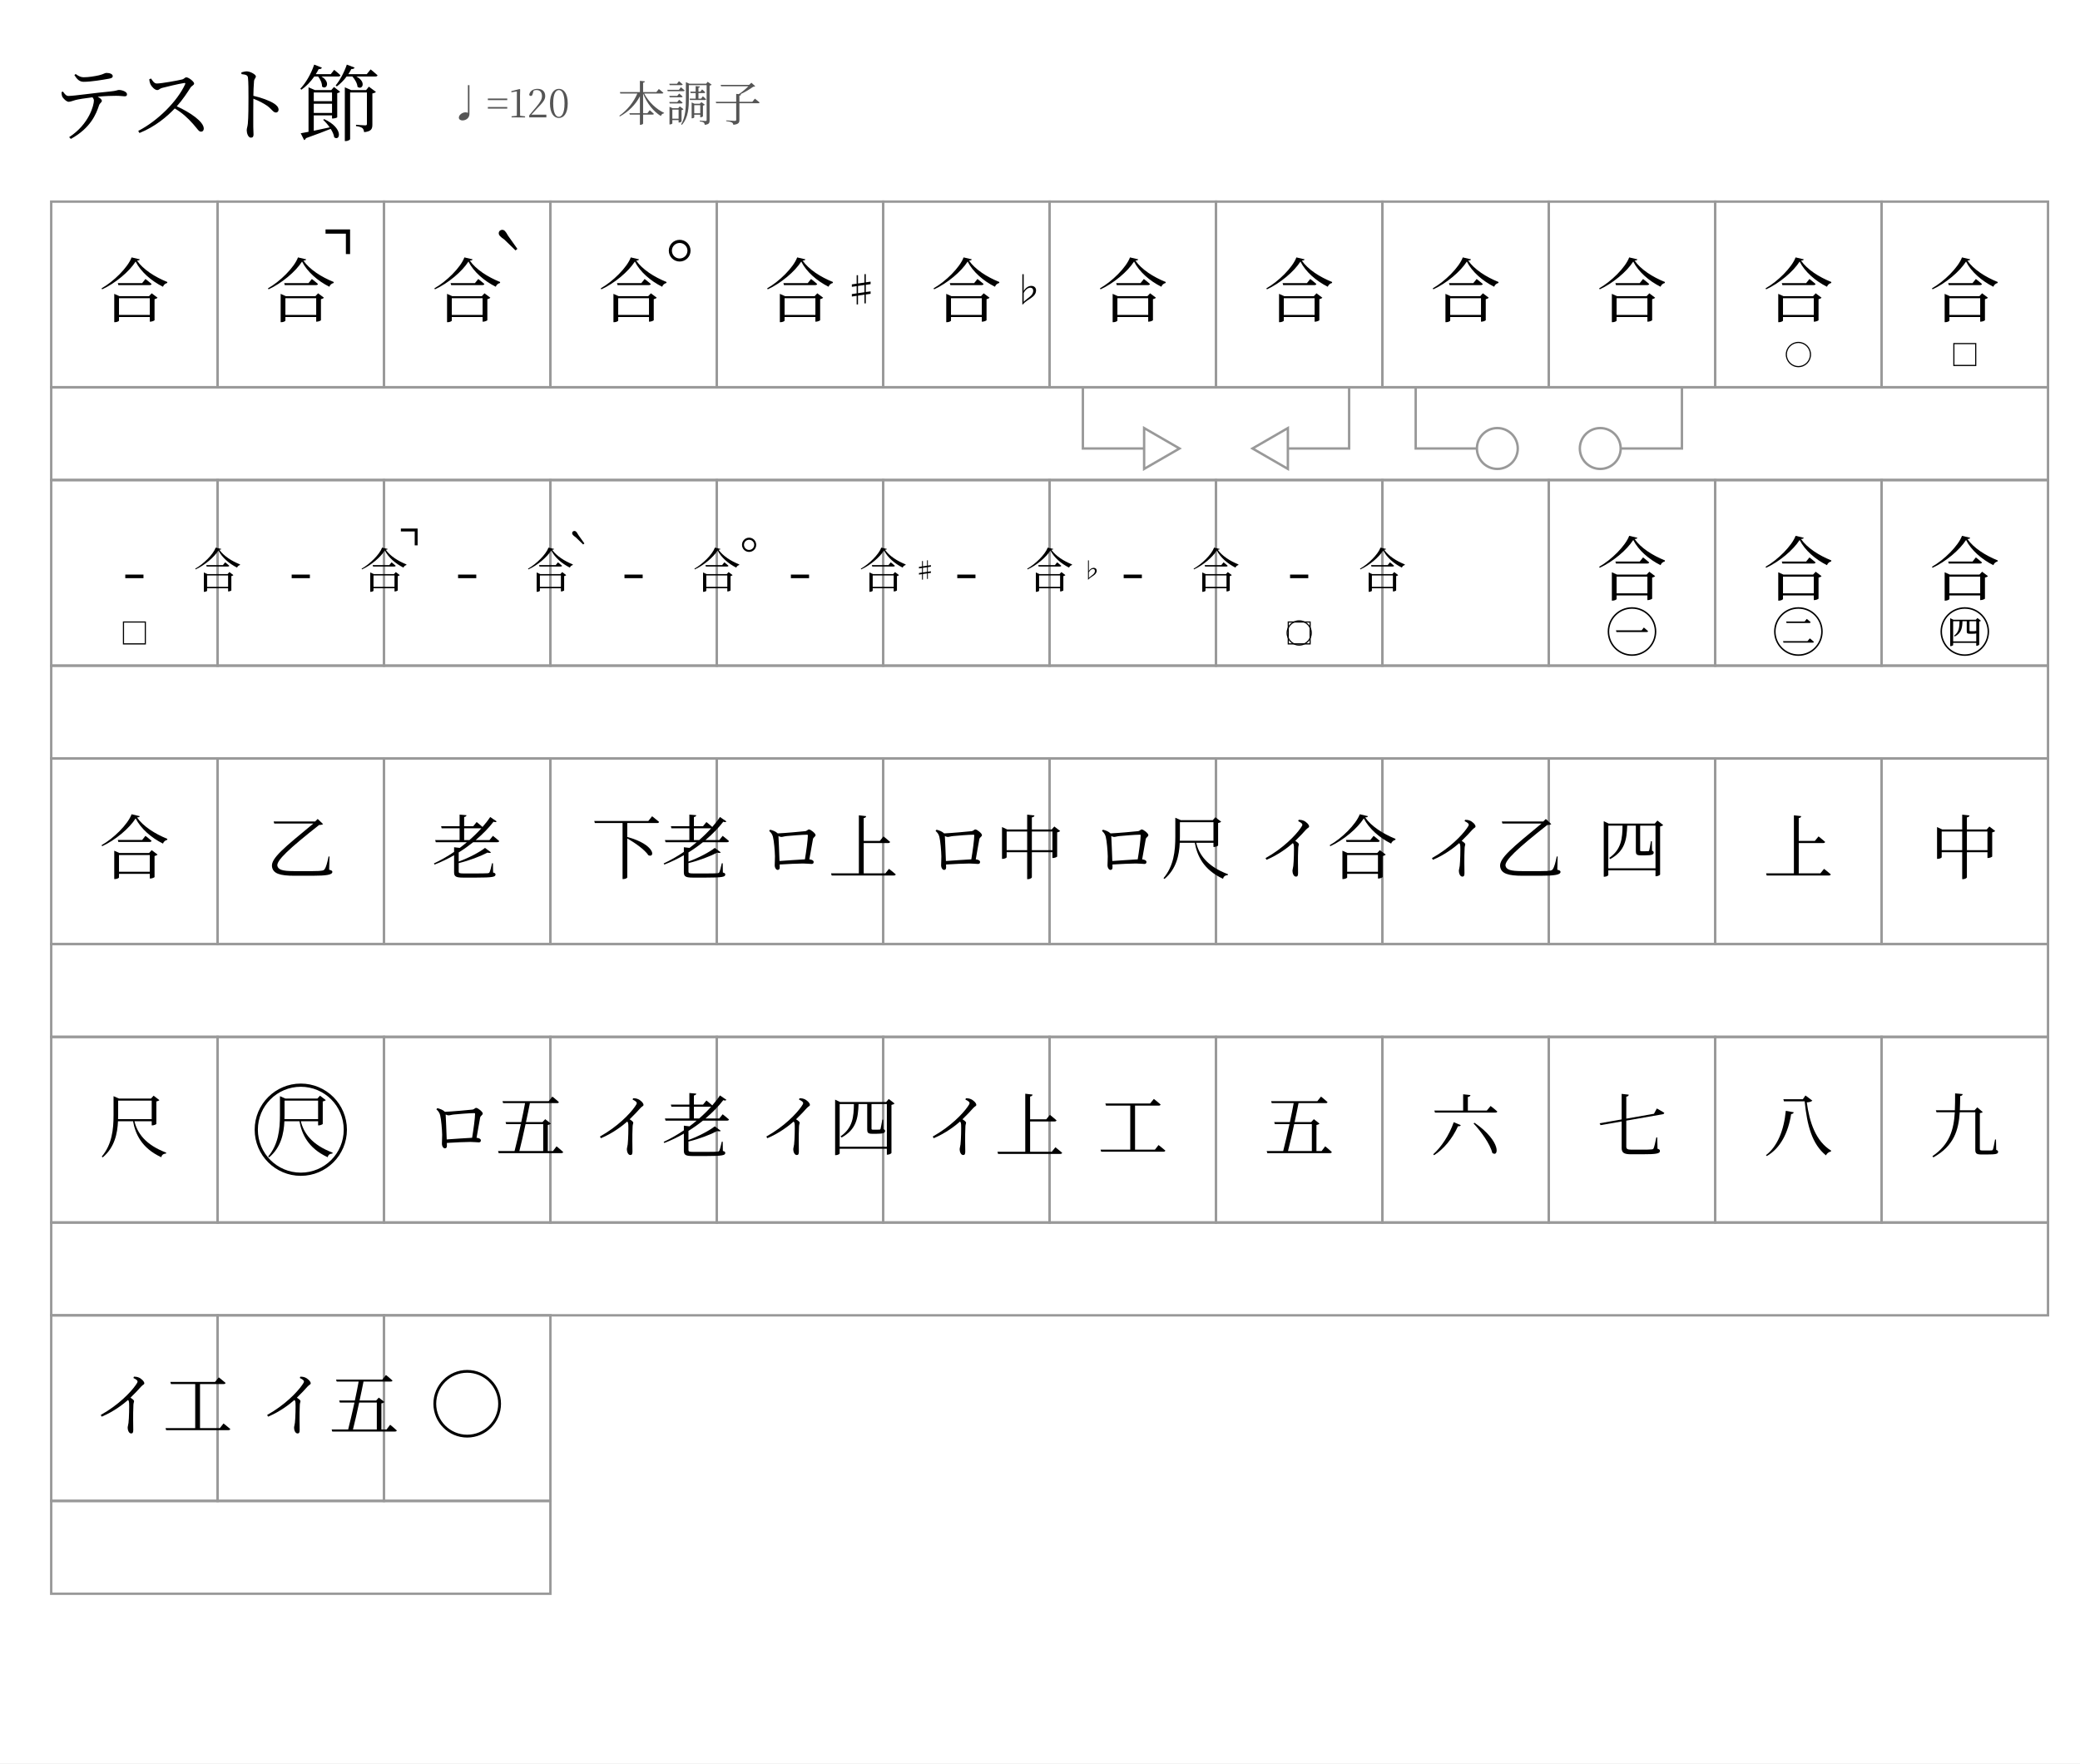
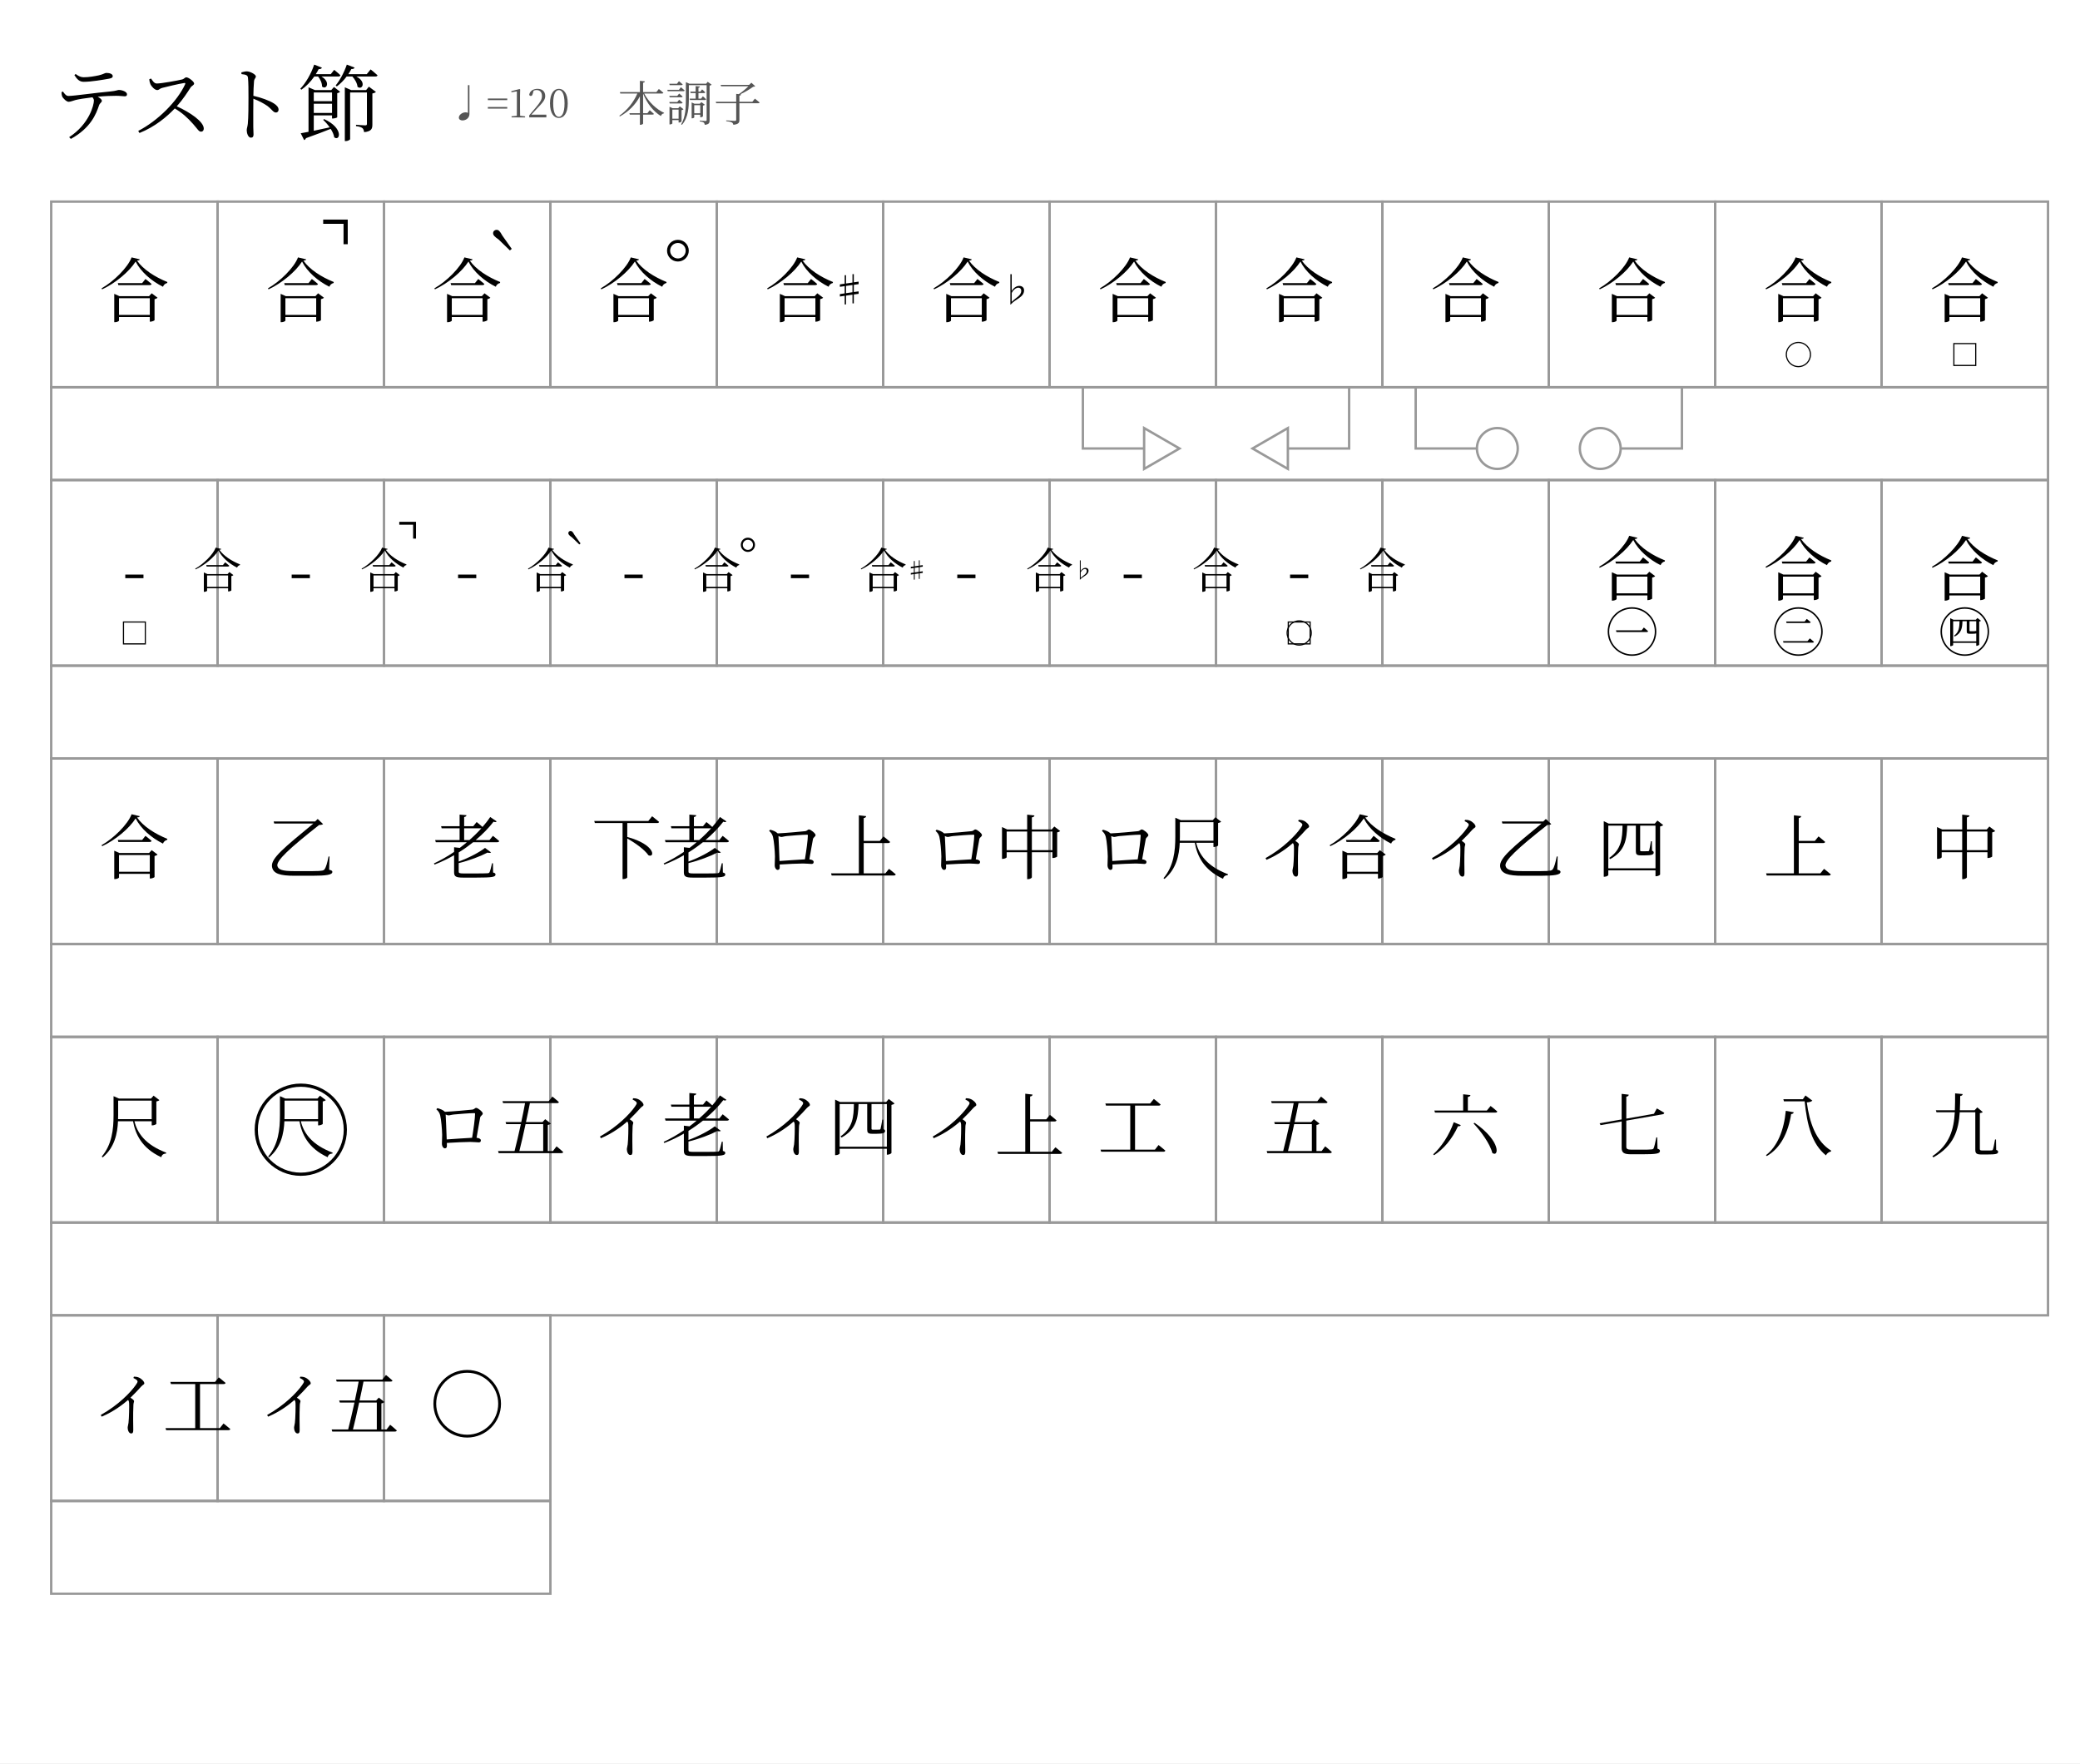
<svg xmlns="http://www.w3.org/2000/svg" width="650" height="551" viewBox="0 0 650 551">
  <rect width="100%" height="100%" fill="white" />
  <text x="16" y="42" font-family="Hiragino Mincho ProN, YuMincho, 'MS PMincho', Noto Serif CJK JP, serif" font-size="26" fill="black">テスト節</text>
  <text x="140" y="36.68" font-family="Hiragino Mincho ProN, YuMincho, 'MS PMincho', Noto Serif CJK JP, serif" font-size="12" fill="#555">♩=120</text>
  <text x="193" y="37.82" font-family="Hiragino Mincho ProN, YuMincho, 'MS PMincho', Noto Serif CJK JP, serif" font-size="15" fill="#555">本調子</text>
  <rect x="16" y="63" width="52" height="58" fill="none" stroke="#999999" stroke-width="0.75" />
  <rect x="68" y="63" width="52" height="58" fill="none" stroke="#999999" stroke-width="0.75" />
  <rect x="120" y="63" width="52" height="58" fill="none" stroke="#999999" stroke-width="0.75" />
  <rect x="172" y="63" width="52" height="58" fill="none" stroke="#999999" stroke-width="0.75" />
  <rect x="224" y="63" width="52" height="58" fill="none" stroke="#999999" stroke-width="0.75" />
  <rect x="276" y="63" width="52" height="58" fill="none" stroke="#999999" stroke-width="0.75" />
  <rect x="328" y="63" width="52" height="58" fill="none" stroke="#999999" stroke-width="0.75" />
  <rect x="380" y="63" width="52" height="58" fill="none" stroke="#999999" stroke-width="0.75" />
  <rect x="432" y="63" width="52" height="58" fill="none" stroke="#999999" stroke-width="0.75" />
  <rect x="484" y="63" width="52" height="58" fill="none" stroke="#999999" stroke-width="0.75" />
  <rect x="536" y="63" width="52" height="58" fill="none" stroke="#999999" stroke-width="0.75" />
  <rect x="588" y="63" width="52" height="58" fill="none" stroke="#999999" stroke-width="0.75" />
  <rect x="16" y="121" width="624" height="29" fill="none" stroke="#999999" stroke-width="0.75" />
  <g class="repeat-arrow" fill="none" stroke="#999999" stroke-width="0.75">
    <path d="M 338.4 121 L 338.4 140.14 L 357.54 140.14" />
    <polygon points="357.54,133.76 357.54,146.52 368.59,140.14" />
  </g>
  <g class="repeat-arrow" fill="none" stroke="#999999" stroke-width="0.75">
    <path d="M 421.6 121 L 421.6 140.14 L 402.46 140.14" />
    <polygon points="402.46,133.76 402.46,146.52 391.41,140.14" />
  </g>
  <g class="vocal-rep" fill="none" stroke="#999999" stroke-width="0.75">
    <path d="M 442.4 121 L 442.4 140.14 L 461.54 140.14" />
    <circle cx="467.92" cy="140.14" r="6.38" />
  </g>
  <g class="vocal-rep" fill="none" stroke="#999999" stroke-width="0.75">
    <path d="M 525.6 121 L 525.6 140.14 L 506.46 140.14" />
    <circle cx="500.08" cy="140.14" r="6.38" />
  </g>
  <text x="42.0" y="98.996" text-anchor="middle" font-family="Hiragino Mincho ProN, YuMincho, 'MS PMincho', Noto Serif CJK JP, serif" font-size="22" fill="black">合</text>
  <text x="94.0" y="98.996" text-anchor="middle" font-family="Hiragino Mincho ProN, YuMincho, 'MS PMincho', Noto Serif CJK JP, serif" font-size="22" fill="black">合</text>
-   <text x="104.193" y="89.316" text-anchor="middle" font-family="Hiragino Mincho ProN, YuMincho, 'MS PMincho', Noto Serif CJK JP, serif" font-size="22" fill="black">⌝</text>
+   <text x="103.46" y="86.236" text-anchor="middle" font-family="Hiragino Mincho ProN, YuMincho, 'MS PMincho', Noto Serif CJK JP, serif" font-size="22" fill="black">⌝</text>
  <text x="146.0" y="98.996" text-anchor="middle" font-family="Hiragino Mincho ProN, YuMincho, 'MS PMincho', Noto Serif CJK JP, serif" font-size="22" fill="black">合</text>
-   <text x="158.76" y="97.016" text-anchor="middle" font-family="Hiragino Mincho ProN, YuMincho, 'MS PMincho', Noto Serif CJK JP, serif" font-size="29" fill="black">｀</text>
+   <text x="157.0" y="97.016" text-anchor="middle" font-family="Hiragino Mincho ProN, YuMincho, 'MS PMincho', Noto Serif CJK JP, serif" font-size="29" fill="black">｀</text>
  <text x="198.0" y="98.996" text-anchor="middle" font-family="Hiragino Mincho ProN, YuMincho, 'MS PMincho', Noto Serif CJK JP, serif" font-size="22" fill="black">合</text>
-   <text x="222.75" y="99.436" text-anchor="middle" font-family="Hiragino Mincho ProN, YuMincho, 'MS PMincho', Noto Serif CJK JP, serif" font-size="29" fill="black">゜</text>
+   <text x="222.2" y="99.436" text-anchor="middle" font-family="Hiragino Mincho ProN, YuMincho, 'MS PMincho', Noto Serif CJK JP, serif" font-size="29" fill="black">゜</text>
  <text x="250.0" y="98.996" text-anchor="middle" font-family="Hiragino Mincho ProN, YuMincho, 'MS PMincho', Noto Serif CJK JP, serif" font-size="22" fill="black">合</text>
-   <text x="269.14" y="94.596" text-anchor="middle" font-family="Hiragino Mincho ProN, YuMincho, 'MS PMincho', Noto Serif CJK JP, serif" font-size="11" fill="black">♯</text>
+   <text x="265.4" y="94.596" text-anchor="middle" font-family="Hiragino Mincho ProN, YuMincho, 'MS PMincho', Noto Serif CJK JP, serif" font-size="11" fill="black">♯</text>
  <text x="302.0" y="98.996" text-anchor="middle" font-family="Hiragino Mincho ProN, YuMincho, 'MS PMincho', Noto Serif CJK JP, serif" font-size="22" fill="black">合</text>
-   <text x="321.14" y="94.596" text-anchor="middle" font-family="Hiragino Mincho ProN, YuMincho, 'MS PMincho', Noto Serif CJK JP, serif" font-size="11" fill="black">♭</text>
+   <text x="317.4" y="94.596" text-anchor="middle" font-family="Hiragino Mincho ProN, YuMincho, 'MS PMincho', Noto Serif CJK JP, serif" font-size="11" fill="black">♭</text>
  <text x="354.0" y="98.996" text-anchor="middle" font-family="Hiragino Mincho ProN, YuMincho, 'MS PMincho', Noto Serif CJK JP, serif" font-size="22" fill="black">合</text>
  <text x="406.0" y="98.996" text-anchor="middle" font-family="Hiragino Mincho ProN, YuMincho, 'MS PMincho', Noto Serif CJK JP, serif" font-size="22" fill="black">合</text>
  <text x="458.0" y="98.996" text-anchor="middle" font-family="Hiragino Mincho ProN, YuMincho, 'MS PMincho', Noto Serif CJK JP, serif" font-size="22" fill="black">合</text>
  <text x="510.0" y="98.996" text-anchor="middle" font-family="Hiragino Mincho ProN, YuMincho, 'MS PMincho', Noto Serif CJK JP, serif" font-size="22" fill="black">合</text>
  <text x="562.0" y="98.996" text-anchor="middle" font-family="Hiragino Mincho ProN, YuMincho, 'MS PMincho', Noto Serif CJK JP, serif" font-size="22" fill="black">合</text>
  <text x="614.0" y="98.996" text-anchor="middle" font-family="Hiragino Mincho ProN, YuMincho, 'MS PMincho', Noto Serif CJK JP, serif" font-size="22" fill="black">合</text>
  <text x="562" y="114.195" text-anchor="middle" font-family="Hiragino Mincho ProN, YuMincho, 'MS PMincho', Noto Serif CJK JP, serif" font-size="9" fill="black">○</text>
  <text x="614" y="114.195" text-anchor="middle" font-family="Hiragino Mincho ProN, YuMincho, 'MS PMincho', Noto Serif CJK JP, serif" font-size="9" fill="black">□</text>
  <rect x="16" y="150" width="52" height="58" fill="none" stroke="#999999" stroke-width="0.75" />
  <rect x="68" y="150" width="52" height="58" fill="none" stroke="#999999" stroke-width="0.75" />
  <rect x="120" y="150" width="52" height="58" fill="none" stroke="#999999" stroke-width="0.75" />
  <rect x="172" y="150" width="52" height="58" fill="none" stroke="#999999" stroke-width="0.75" />
  <rect x="224" y="150" width="52" height="58" fill="none" stroke="#999999" stroke-width="0.75" />
  <rect x="276" y="150" width="52" height="58" fill="none" stroke="#999999" stroke-width="0.75" />
  <rect x="328" y="150" width="52" height="58" fill="none" stroke="#999999" stroke-width="0.75" />
  <rect x="380" y="150" width="52" height="58" fill="none" stroke="#999999" stroke-width="0.75" />
  <rect x="432" y="150" width="52" height="58" fill="none" stroke="#999999" stroke-width="0.75" />
  <rect x="484" y="150" width="52" height="58" fill="none" stroke="#999999" stroke-width="0.75" />
  <rect x="536" y="150" width="52" height="58" fill="none" stroke="#999999" stroke-width="0.75" />
  <rect x="588" y="150" width="52" height="58" fill="none" stroke="#999999" stroke-width="0.75" />
  <rect x="16" y="208" width="624" height="29" fill="none" stroke="#999999" stroke-width="0.75" />
  <text x="42.0" y="185.996" text-anchor="middle" font-family="Hiragino Mincho ProN, YuMincho, 'MS PMincho', Noto Serif CJK JP, serif" font-size="22" fill="black">-</text>
  <text x="68.0" y="183.77" text-anchor="middle" font-family="Hiragino Mincho ProN, YuMincho, 'MS PMincho', Noto Serif CJK JP, serif" font-size="15" fill="black">合</text>
  <text x="94.0" y="185.996" text-anchor="middle" font-family="Hiragino Mincho ProN, YuMincho, 'MS PMincho', Noto Serif CJK JP, serif" font-size="22" fill="black">-</text>
  <text x="120.0" y="183.77" text-anchor="middle" font-family="Hiragino Mincho ProN, YuMincho, 'MS PMincho', Noto Serif CJK JP, serif" font-size="15" fill="black">合</text>
-   <text x="126.95" y="177.17" text-anchor="middle" font-family="Hiragino Mincho ProN, YuMincho, 'MS PMincho', Noto Serif CJK JP, serif" font-size="15" fill="black">⌝</text>
+   <text x="126.45" y="175.07" text-anchor="middle" font-family="Hiragino Mincho ProN, YuMincho, 'MS PMincho', Noto Serif CJK JP, serif" font-size="15" fill="black">⌝</text>
  <text x="146.0" y="185.996" text-anchor="middle" font-family="Hiragino Mincho ProN, YuMincho, 'MS PMincho', Noto Serif CJK JP, serif" font-size="22" fill="black">-</text>
  <text x="172.0" y="183.77" text-anchor="middle" font-family="Hiragino Mincho ProN, YuMincho, 'MS PMincho', Noto Serif CJK JP, serif" font-size="15" fill="black">合</text>
-   <text x="180.7" y="182.42" text-anchor="middle" font-family="Hiragino Mincho ProN, YuMincho, 'MS PMincho', Noto Serif CJK JP, serif" font-size="19" fill="black">｀</text>
+   <text x="179.5" y="182.42" text-anchor="middle" font-family="Hiragino Mincho ProN, YuMincho, 'MS PMincho', Noto Serif CJK JP, serif" font-size="19" fill="black">｀</text>
  <text x="198.0" y="185.996" text-anchor="middle" font-family="Hiragino Mincho ProN, YuMincho, 'MS PMincho', Noto Serif CJK JP, serif" font-size="22" fill="black">-</text>
  <text x="224.0" y="183.77" text-anchor="middle" font-family="Hiragino Mincho ProN, YuMincho, 'MS PMincho', Noto Serif CJK JP, serif" font-size="15" fill="black">合</text>
-   <text x="240.875" y="184.07" text-anchor="middle" font-family="Hiragino Mincho ProN, YuMincho, 'MS PMincho', Noto Serif CJK JP, serif" font-size="19" fill="black">゜</text>
+   <text x="240.5" y="184.07" text-anchor="middle" font-family="Hiragino Mincho ProN, YuMincho, 'MS PMincho', Noto Serif CJK JP, serif" font-size="19" fill="black">゜</text>
  <text x="250.0" y="185.996" text-anchor="middle" font-family="Hiragino Mincho ProN, YuMincho, 'MS PMincho', Noto Serif CJK JP, serif" font-size="22" fill="black">-</text>
  <text x="276.0" y="183.77" text-anchor="middle" font-family="Hiragino Mincho ProN, YuMincho, 'MS PMincho', Noto Serif CJK JP, serif" font-size="15" fill="black">合</text>
-   <text x="289.05" y="180.77" text-anchor="middle" font-family="Hiragino Mincho ProN, YuMincho, 'MS PMincho', Noto Serif CJK JP, serif" font-size="7" fill="black">♯</text>
+   <text x="286.5" y="180.77" text-anchor="middle" font-family="Hiragino Mincho ProN, YuMincho, 'MS PMincho', Noto Serif CJK JP, serif" font-size="7" fill="black">♯</text>
  <text x="302.0" y="185.996" text-anchor="middle" font-family="Hiragino Mincho ProN, YuMincho, 'MS PMincho', Noto Serif CJK JP, serif" font-size="22" fill="black">-</text>
  <text x="328.0" y="183.77" text-anchor="middle" font-family="Hiragino Mincho ProN, YuMincho, 'MS PMincho', Noto Serif CJK JP, serif" font-size="15" fill="black">合</text>
-   <text x="341.05" y="180.77" text-anchor="middle" font-family="Hiragino Mincho ProN, YuMincho, 'MS PMincho', Noto Serif CJK JP, serif" font-size="7" fill="black">♭</text>
+   <text x="338.5" y="180.77" text-anchor="middle" font-family="Hiragino Mincho ProN, YuMincho, 'MS PMincho', Noto Serif CJK JP, serif" font-size="7" fill="black">♭</text>
  <text x="354.0" y="185.996" text-anchor="middle" font-family="Hiragino Mincho ProN, YuMincho, 'MS PMincho', Noto Serif CJK JP, serif" font-size="22" fill="black">-</text>
  <text x="380.0" y="183.77" text-anchor="middle" font-family="Hiragino Mincho ProN, YuMincho, 'MS PMincho', Noto Serif CJK JP, serif" font-size="15" fill="black">合</text>
  <text x="406.0" y="185.996" text-anchor="middle" font-family="Hiragino Mincho ProN, YuMincho, 'MS PMincho', Noto Serif CJK JP, serif" font-size="22" fill="black">-</text>
  <text x="432.0" y="183.77" text-anchor="middle" font-family="Hiragino Mincho ProN, YuMincho, 'MS PMincho', Noto Serif CJK JP, serif" font-size="15" fill="black">合</text>
  <text x="510.0" y="185.996" text-anchor="middle" font-family="Hiragino Mincho ProN, YuMincho, 'MS PMincho', Noto Serif CJK JP, serif" font-size="22" fill="black">合</text>
  <text x="510.0" y="203.421" text-anchor="middle" font-family="Hiragino Mincho ProN, YuMincho, 'MS PMincho', Noto Serif CJK JP, serif" font-size="16" fill="black">㊀</text>
  <text x="562.0" y="185.996" text-anchor="middle" font-family="Hiragino Mincho ProN, YuMincho, 'MS PMincho', Noto Serif CJK JP, serif" font-size="22" fill="black">合</text>
  <text x="562.0" y="203.421" text-anchor="middle" font-family="Hiragino Mincho ProN, YuMincho, 'MS PMincho', Noto Serif CJK JP, serif" font-size="16" fill="black">㊁</text>
  <text x="614.0" y="185.996" text-anchor="middle" font-family="Hiragino Mincho ProN, YuMincho, 'MS PMincho', Noto Serif CJK JP, serif" font-size="22" fill="black">合</text>
  <text x="614.0" y="203.421" text-anchor="middle" font-family="Hiragino Mincho ProN, YuMincho, 'MS PMincho', Noto Serif CJK JP, serif" font-size="16" fill="black">㊃</text>
  <text x="42" y="201.195" text-anchor="middle" font-family="Hiragino Mincho ProN, YuMincho, 'MS PMincho', Noto Serif CJK JP, serif" font-size="9" fill="black">□</text>
  <text x="406" y="201.195" text-anchor="middle" font-family="Hiragino Mincho ProN, YuMincho, 'MS PMincho', Noto Serif CJK JP, serif" font-size="9" fill="black">○</text>
  <text x="406" y="201.195" text-anchor="middle" font-family="Hiragino Mincho ProN, YuMincho, 'MS PMincho', Noto Serif CJK JP, serif" font-size="9" fill="black">□</text>
  <rect x="16" y="237" width="52" height="58" fill="none" stroke="#999999" stroke-width="0.75" />
  <rect x="68" y="237" width="52" height="58" fill="none" stroke="#999999" stroke-width="0.75" />
  <rect x="120" y="237" width="52" height="58" fill="none" stroke="#999999" stroke-width="0.75" />
  <rect x="172" y="237" width="52" height="58" fill="none" stroke="#999999" stroke-width="0.75" />
  <rect x="224" y="237" width="52" height="58" fill="none" stroke="#999999" stroke-width="0.75" />
  <rect x="276" y="237" width="52" height="58" fill="none" stroke="#999999" stroke-width="0.75" />
  <rect x="328" y="237" width="52" height="58" fill="none" stroke="#999999" stroke-width="0.75" />
  <rect x="380" y="237" width="52" height="58" fill="none" stroke="#999999" stroke-width="0.75" />
  <rect x="432" y="237" width="52" height="58" fill="none" stroke="#999999" stroke-width="0.75" />
  <rect x="484" y="237" width="52" height="58" fill="none" stroke="#999999" stroke-width="0.75" />
  <rect x="536" y="237" width="52" height="58" fill="none" stroke="#999999" stroke-width="0.75" />
  <rect x="588" y="237" width="52" height="58" fill="none" stroke="#999999" stroke-width="0.75" />
  <rect x="16" y="295" width="624" height="29" fill="none" stroke="#999999" stroke-width="0.75" />
  <text x="42.0" y="272.996" text-anchor="middle" font-family="Hiragino Mincho ProN, YuMincho, 'MS PMincho', Noto Serif CJK JP, serif" font-size="22" fill="black">合</text>
  <text x="94.0" y="272.996" text-anchor="middle" font-family="Hiragino Mincho ProN, YuMincho, 'MS PMincho', Noto Serif CJK JP, serif" font-size="22" fill="black">乙</text>
  <text x="146.0" y="272.996" text-anchor="middle" font-family="Hiragino Mincho ProN, YuMincho, 'MS PMincho', Noto Serif CJK JP, serif" font-size="22" fill="black">老</text>
  <text x="184.8" y="272.996" font-family="Hiragino Mincho ProN, YuMincho, 'MS PMincho', Noto Serif CJK JP, serif" font-size="22" fill="black" textLength="26.4" lengthAdjust="spacingAndGlyphs">下老</text>
  <text x="236.8" y="272.996" font-family="Hiragino Mincho ProN, YuMincho, 'MS PMincho', Noto Serif CJK JP, serif" font-size="22" fill="black" textLength="26.4" lengthAdjust="spacingAndGlyphs">ロ上</text>
  <text x="288.8" y="272.996" font-family="Hiragino Mincho ProN, YuMincho, 'MS PMincho', Noto Serif CJK JP, serif" font-size="22" fill="black" textLength="26.4" lengthAdjust="spacingAndGlyphs">ロ中</text>
  <text x="340.8" y="272.996" font-family="Hiragino Mincho ProN, YuMincho, 'MS PMincho', Noto Serif CJK JP, serif" font-size="22" fill="black" textLength="26.4" lengthAdjust="spacingAndGlyphs">ロ尺</text>
  <text x="392.8" y="272.996" font-family="Hiragino Mincho ProN, YuMincho, 'MS PMincho', Noto Serif CJK JP, serif" font-size="22" fill="black" textLength="26.4" lengthAdjust="spacingAndGlyphs">イ合</text>
  <text x="444.8" y="272.996" font-family="Hiragino Mincho ProN, YuMincho, 'MS PMincho', Noto Serif CJK JP, serif" font-size="22" fill="black" textLength="26.4" lengthAdjust="spacingAndGlyphs">イ乙</text>
  <text x="510.0" y="272.996" text-anchor="middle" font-family="Hiragino Mincho ProN, YuMincho, 'MS PMincho', Noto Serif CJK JP, serif" font-size="22" fill="black">四</text>
  <text x="562.0" y="272.996" text-anchor="middle" font-family="Hiragino Mincho ProN, YuMincho, 'MS PMincho', Noto Serif CJK JP, serif" font-size="22" fill="black">上</text>
  <text x="614.0" y="272.996" text-anchor="middle" font-family="Hiragino Mincho ProN, YuMincho, 'MS PMincho', Noto Serif CJK JP, serif" font-size="22" fill="black">中</text>
  <rect x="16" y="324" width="52" height="58" fill="none" stroke="#999999" stroke-width="0.75" />
  <rect x="68" y="324" width="52" height="58" fill="none" stroke="#999999" stroke-width="0.75" />
  <rect x="120" y="324" width="52" height="58" fill="none" stroke="#999999" stroke-width="0.75" />
  <rect x="172" y="324" width="52" height="58" fill="none" stroke="#999999" stroke-width="0.75" />
  <rect x="224" y="324" width="52" height="58" fill="none" stroke="#999999" stroke-width="0.75" />
  <rect x="276" y="324" width="52" height="58" fill="none" stroke="#999999" stroke-width="0.75" />
  <rect x="328" y="324" width="52" height="58" fill="none" stroke="#999999" stroke-width="0.75" />
  <rect x="380" y="324" width="52" height="58" fill="none" stroke="#999999" stroke-width="0.75" />
  <rect x="432" y="324" width="52" height="58" fill="none" stroke="#999999" stroke-width="0.75" />
  <rect x="484" y="324" width="52" height="58" fill="none" stroke="#999999" stroke-width="0.75" />
  <rect x="536" y="324" width="52" height="58" fill="none" stroke="#999999" stroke-width="0.75" />
  <rect x="588" y="324" width="52" height="58" fill="none" stroke="#999999" stroke-width="0.75" />
  <rect x="16" y="382" width="624" height="29" fill="none" stroke="#999999" stroke-width="0.75" />
  <text x="42.0" y="359.996" text-anchor="middle" font-family="Hiragino Mincho ProN, YuMincho, 'MS PMincho', Noto Serif CJK JP, serif" font-size="22" fill="black">尺</text>
  <circle cx="94.0" cy="353.0" r="13.915" fill="none" stroke="black" stroke-width="1" />
  <text x="94.0" y="359.996" text-anchor="middle" font-family="Hiragino Mincho ProN, YuMincho, 'MS PMincho', Noto Serif CJK JP, serif" font-size="22" fill="black">尺</text>
  <text x="132.8" y="359.996" font-family="Hiragino Mincho ProN, YuMincho, 'MS PMincho', Noto Serif CJK JP, serif" font-size="22" fill="black" textLength="26.4" lengthAdjust="spacingAndGlyphs">ロ五</text>
  <text x="184.8" y="359.996" font-family="Hiragino Mincho ProN, YuMincho, 'MS PMincho', Noto Serif CJK JP, serif" font-size="22" fill="black" textLength="26.4" lengthAdjust="spacingAndGlyphs">イ老</text>
  <text x="236.8" y="359.996" font-family="Hiragino Mincho ProN, YuMincho, 'MS PMincho', Noto Serif CJK JP, serif" font-size="22" fill="black" textLength="26.4" lengthAdjust="spacingAndGlyphs">イ四</text>
  <text x="288.8" y="359.996" font-family="Hiragino Mincho ProN, YuMincho, 'MS PMincho', Noto Serif CJK JP, serif" font-size="22" fill="black" textLength="26.4" lengthAdjust="spacingAndGlyphs">イ上</text>
  <text x="354.0" y="359.996" text-anchor="middle" font-family="Hiragino Mincho ProN, YuMincho, 'MS PMincho', Noto Serif CJK JP, serif" font-size="22" fill="black">工</text>
  <text x="406.0" y="359.996" text-anchor="middle" font-family="Hiragino Mincho ProN, YuMincho, 'MS PMincho', Noto Serif CJK JP, serif" font-size="22" fill="black">五</text>
  <text x="458.0" y="359.996" text-anchor="middle" font-family="Hiragino Mincho ProN, YuMincho, 'MS PMincho', Noto Serif CJK JP, serif" font-size="22" fill="black">六</text>
  <text x="510.0" y="359.996" text-anchor="middle" font-family="Hiragino Mincho ProN, YuMincho, 'MS PMincho', Noto Serif CJK JP, serif" font-size="22" fill="black">七</text>
  <text x="562.0" y="359.996" text-anchor="middle" font-family="Hiragino Mincho ProN, YuMincho, 'MS PMincho', Noto Serif CJK JP, serif" font-size="22" fill="black">八</text>
  <text x="614.0" y="359.996" text-anchor="middle" font-family="Hiragino Mincho ProN, YuMincho, 'MS PMincho', Noto Serif CJK JP, serif" font-size="22" fill="black">九</text>
  <rect x="16" y="411" width="52" height="58" fill="none" stroke="#999999" stroke-width="0.75" />
  <rect x="68" y="411" width="52" height="58" fill="none" stroke="#999999" stroke-width="0.75" />
  <rect x="120" y="411" width="52" height="58" fill="none" stroke="#999999" stroke-width="0.75" />
  <rect x="16" y="469" width="156" height="29" fill="none" stroke="#999999" stroke-width="0.75" />
  <text x="28.8" y="446.996" font-family="Hiragino Mincho ProN, YuMincho, 'MS PMincho', Noto Serif CJK JP, serif" font-size="22" fill="black" textLength="26.4" lengthAdjust="spacingAndGlyphs">イ工</text>
  <text x="80.8" y="446.996" font-family="Hiragino Mincho ProN, YuMincho, 'MS PMincho', Noto Serif CJK JP, serif" font-size="22" fill="black" textLength="26.4" lengthAdjust="spacingAndGlyphs">イ五</text>
  <text x="146.0" y="446.996" text-anchor="middle" font-family="Hiragino Mincho ProN, YuMincho, 'MS PMincho', Noto Serif CJK JP, serif" font-size="22" fill="black">◯</text>
</svg>
